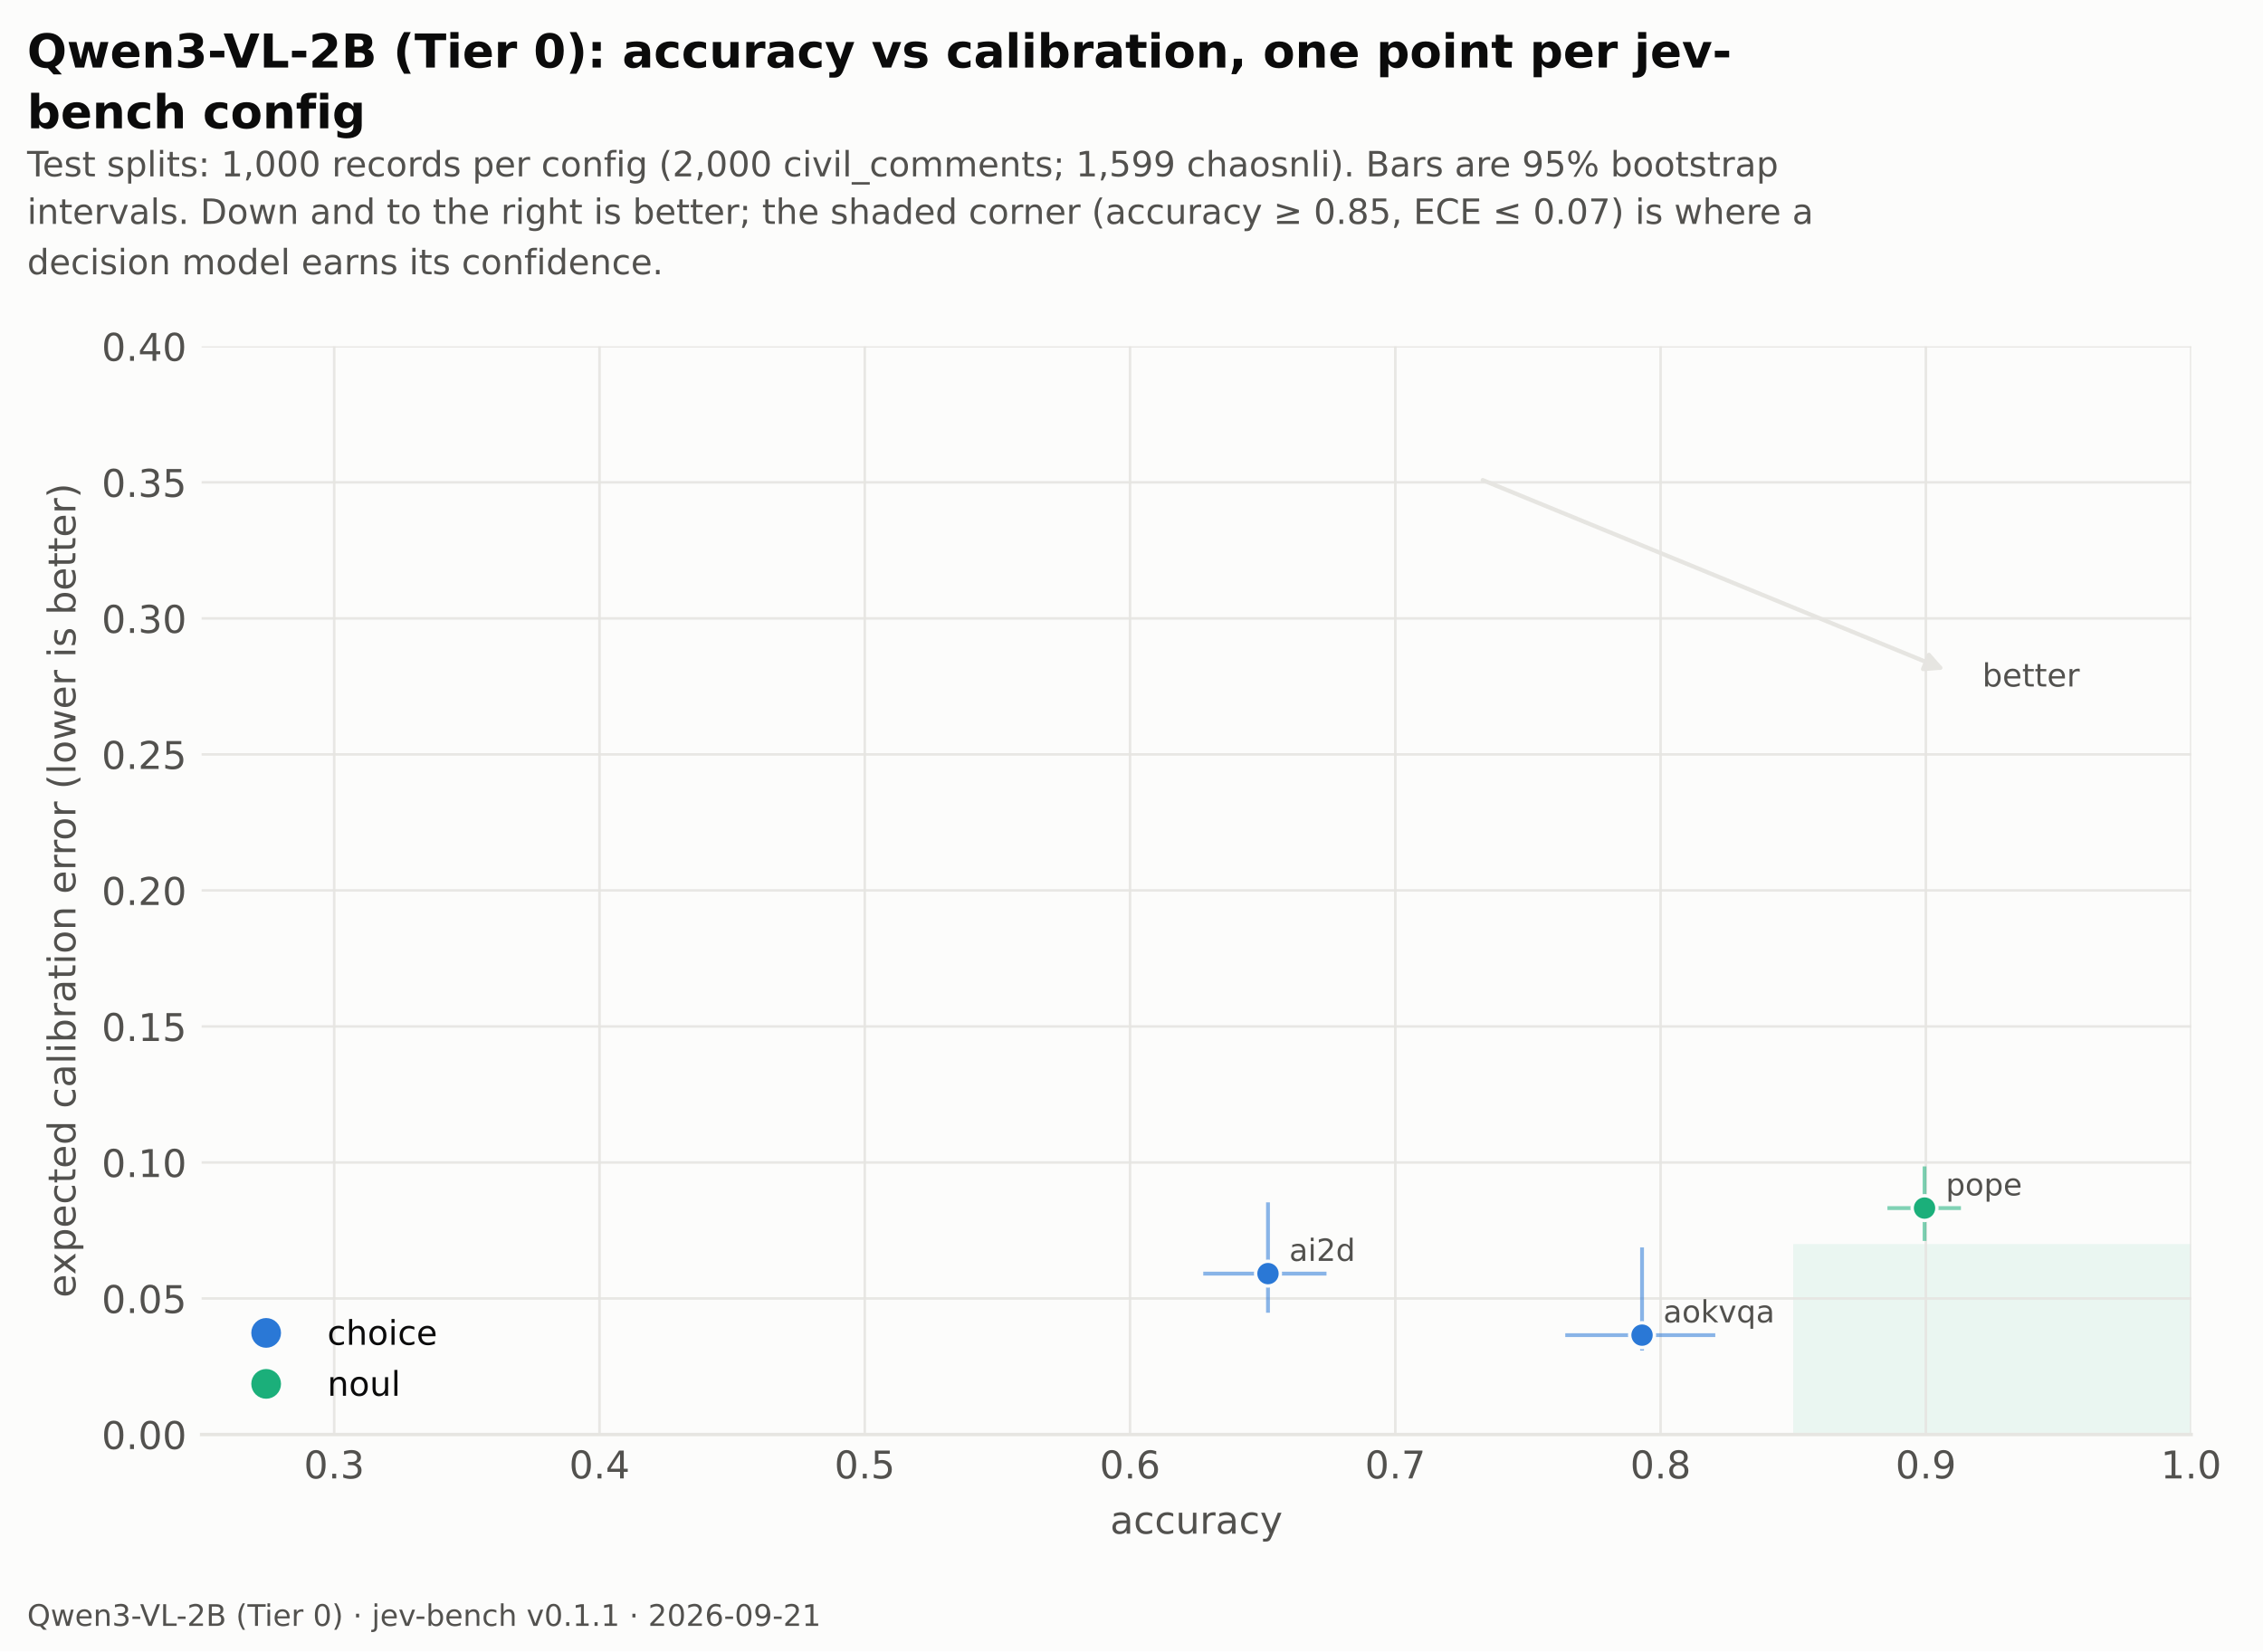
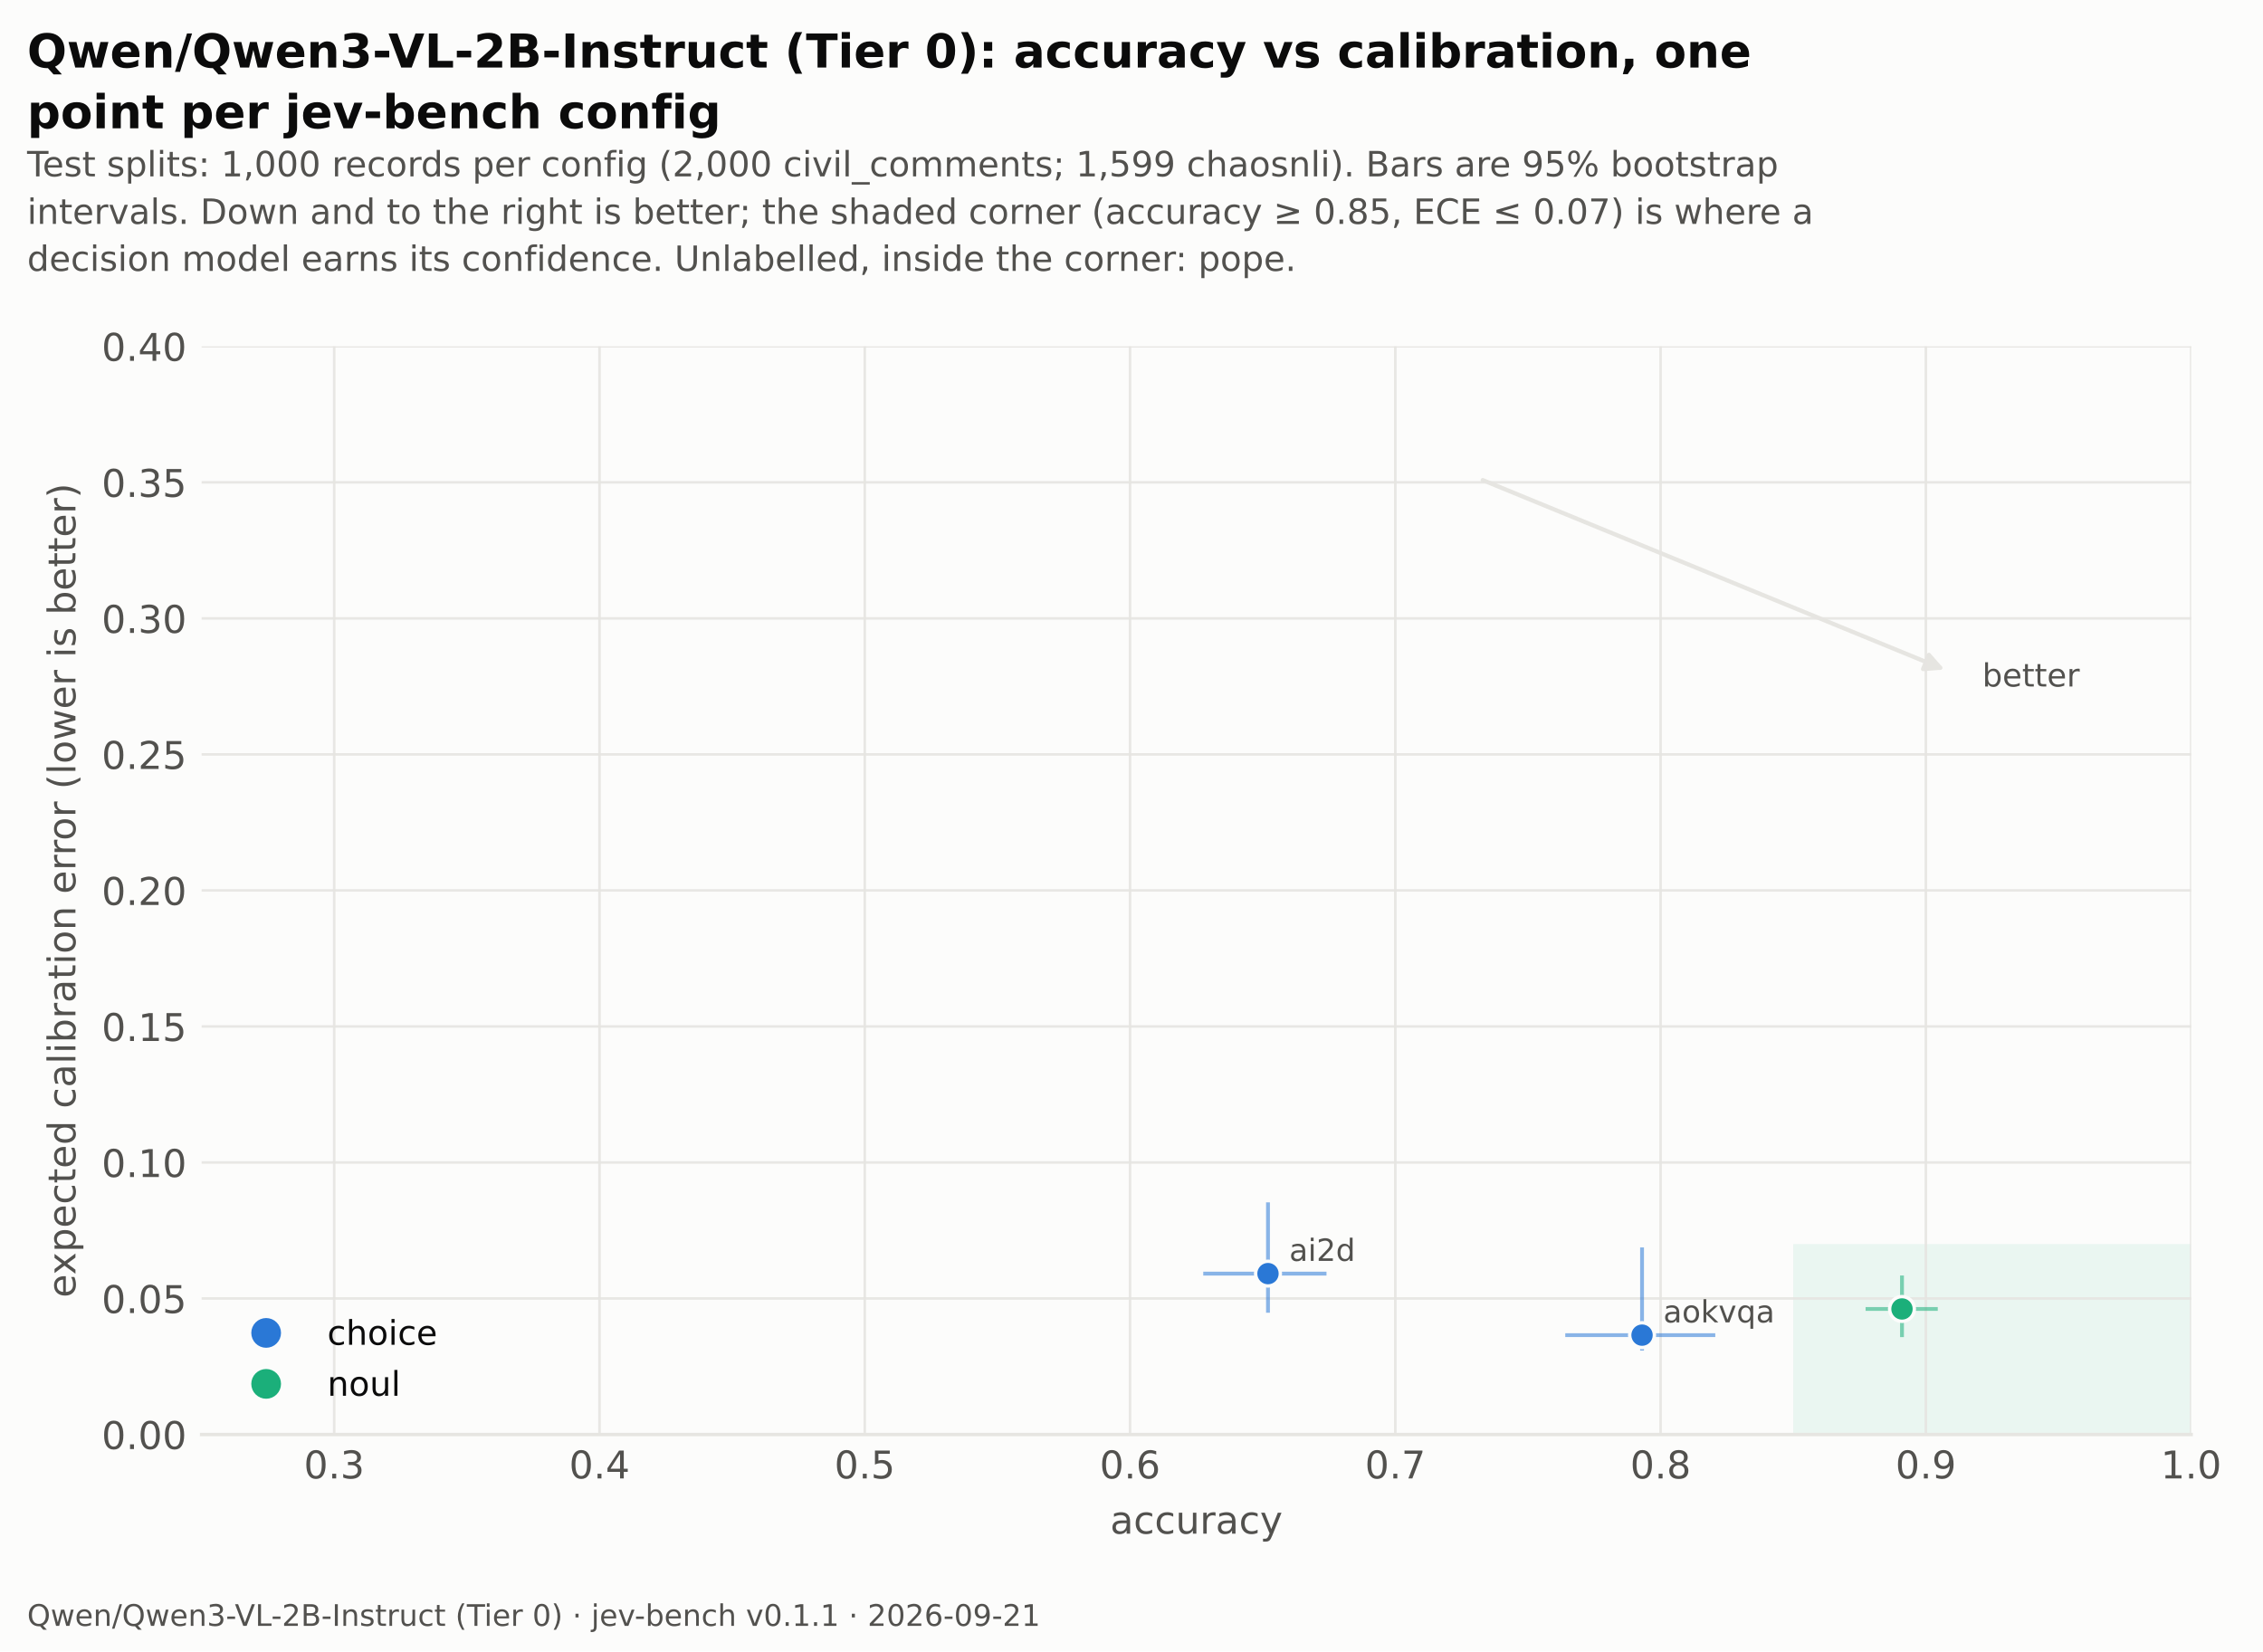
<svg xmlns="http://www.w3.org/2000/svg" xmlns:xlink="http://www.w3.org/1999/xlink" width="532.8pt" height="388.8pt" viewBox="0 0 532.8 388.8" version="1.1">
  <defs>
    <style type="text/css">*{stroke-linejoin: round; stroke-linecap: butt}</style>
  </defs>
  <g id="figure_1">
    <g id="patch_1">
      <path d="M 0 388.8  L 532.8 388.8  L 532.8 0  L 0 0  z " style="fill: #fcfcfb" />
    </g>
    <g id="axes_1">
      <g id="patch_2">
        <path d="M 47.462 337.74  L 515.88 337.74  L 515.88 81.539  L 47.462 81.539  z " style="fill: #fcfcfb" />
      </g>
      <g id="patch_3">
-         <path d="M 422.196 337.74  L 515.88 337.74  L 515.88 292.905  L 422.196 292.905  z " clip-path="url(#pe8e9626f25)" style="fill: #1baf7a; opacity: 0.08" />
+         <path d="M 422.196 337.74  L 515.88 337.74  L 515.88 292.905  L 422.196 292.905  z " clip-path="url(#pc8d73520eb)" style="fill: #1baf7a; opacity: 0.08" />
      </g>
      <g id="patch_4">
        <path d="M 349.099 113.042  Q 403.458 135.34 456.783 157.215  " style="fill: none; stroke: #e6e5e1; stroke-linecap: round" />
        <path d="M 454.135 154.183  L 456.783 157.215  L 452.769 157.514  z " style="fill: #e6e5e1; stroke: #e6e5e1; stroke-linecap: round" />
      </g>
      <g id="matplotlib.axis_1">
        <g id="xtick_1">
          <g id="line2d_1">
-             <path d="M 78.69 337.74  L 78.69 81.539  " clip-path="url(#pe8e9626f25)" style="fill: none; stroke: #e6e5e1; stroke-opacity: 0.9; stroke-width: 0.6; stroke-linecap: square" />
+             <path d="M 78.69 337.74  L 78.69 81.539  " clip-path="url(#pc8d73520eb)" style="fill: none; stroke: #e6e5e1; stroke-opacity: 0.9; stroke-width: 0.6; stroke-linecap: square" />
          </g>
          <g id="line2d_2" />
          <g id="text_1">
            <text style="font-size: 9px; font-family: 'DejaVu Sans'; text-anchor: middle; fill: #52514e" x="78.69" y="348.078" transform="rotate(-0 78.68997 348.0779)">0.3</text>
          </g>
        </g>
        <g id="xtick_2">
          <g id="line2d_3">
-             <path d="M 141.146 337.74  L 141.146 81.539  " clip-path="url(#pe8e9626f25)" style="fill: none; stroke: #e6e5e1; stroke-opacity: 0.9; stroke-width: 0.6; stroke-linecap: square" />
+             <path d="M 141.146 337.74  L 141.146 81.539  " clip-path="url(#pc8d73520eb)" style="fill: none; stroke: #e6e5e1; stroke-opacity: 0.9; stroke-width: 0.6; stroke-linecap: square" />
          </g>
          <g id="line2d_4" />
          <g id="text_2">
            <text style="font-size: 9px; font-family: 'DejaVu Sans'; text-anchor: middle; fill: #52514e" x="141.146" y="348.078" transform="rotate(-0 141.1457 348.0779)">0.4</text>
          </g>
        </g>
        <g id="xtick_3">
          <g id="line2d_5">
-             <path d="M 203.601 337.74  L 203.601 81.539  " clip-path="url(#pe8e9626f25)" style="fill: none; stroke: #e6e5e1; stroke-opacity: 0.9; stroke-width: 0.6; stroke-linecap: square" />
+             <path d="M 203.601 337.74  L 203.601 81.539  " clip-path="url(#pc8d73520eb)" style="fill: none; stroke: #e6e5e1; stroke-opacity: 0.9; stroke-width: 0.6; stroke-linecap: square" />
          </g>
          <g id="line2d_6" />
          <g id="text_3">
            <text style="font-size: 9px; font-family: 'DejaVu Sans'; text-anchor: middle; fill: #52514e" x="203.601" y="348.078" transform="rotate(-0 203.6014 348.0779)">0.5</text>
          </g>
        </g>
        <g id="xtick_4">
          <g id="line2d_7">
-             <path d="M 266.057 337.74  L 266.057 81.539  " clip-path="url(#pe8e9626f25)" style="fill: none; stroke: #e6e5e1; stroke-opacity: 0.9; stroke-width: 0.6; stroke-linecap: square" />
+             <path d="M 266.057 337.74  L 266.057 81.539  " clip-path="url(#pc8d73520eb)" style="fill: none; stroke: #e6e5e1; stroke-opacity: 0.9; stroke-width: 0.6; stroke-linecap: square" />
          </g>
          <g id="line2d_8" />
          <g id="text_4">
            <text style="font-size: 9px; font-family: 'DejaVu Sans'; text-anchor: middle; fill: #52514e" x="266.057" y="348.078" transform="rotate(-0 266.0571 348.0779)">0.6</text>
          </g>
        </g>
        <g id="xtick_5">
          <g id="line2d_9">
-             <path d="M 328.513 337.74  L 328.513 81.539  " clip-path="url(#pe8e9626f25)" style="fill: none; stroke: #e6e5e1; stroke-opacity: 0.9; stroke-width: 0.6; stroke-linecap: square" />
+             <path d="M 328.513 337.74  L 328.513 81.539  " clip-path="url(#pc8d73520eb)" style="fill: none; stroke: #e6e5e1; stroke-opacity: 0.9; stroke-width: 0.6; stroke-linecap: square" />
          </g>
          <g id="line2d_10" />
          <g id="text_5">
            <text style="font-size: 9px; font-family: 'DejaVu Sans'; text-anchor: middle; fill: #52514e" x="328.513" y="348.078" transform="rotate(-0 328.5128 348.0779)">0.7</text>
          </g>
        </g>
        <g id="xtick_6">
          <g id="line2d_11">
-             <path d="M 390.969 337.74  L 390.969 81.539  " clip-path="url(#pe8e9626f25)" style="fill: none; stroke: #e6e5e1; stroke-opacity: 0.9; stroke-width: 0.6; stroke-linecap: square" />
+             <path d="M 390.969 337.74  L 390.969 81.539  " clip-path="url(#pc8d73520eb)" style="fill: none; stroke: #e6e5e1; stroke-opacity: 0.9; stroke-width: 0.6; stroke-linecap: square" />
          </g>
          <g id="line2d_12" />
          <g id="text_6">
            <text style="font-size: 9px; font-family: 'DejaVu Sans'; text-anchor: middle; fill: #52514e" x="390.969" y="348.078" transform="rotate(-0 390.9686 348.0779)">0.8</text>
          </g>
        </g>
        <g id="xtick_7">
          <g id="line2d_13">
-             <path d="M 453.424 337.74  L 453.424 81.539  " clip-path="url(#pe8e9626f25)" style="fill: none; stroke: #e6e5e1; stroke-opacity: 0.9; stroke-width: 0.6; stroke-linecap: square" />
+             <path d="M 453.424 337.74  L 453.424 81.539  " clip-path="url(#pc8d73520eb)" style="fill: none; stroke: #e6e5e1; stroke-opacity: 0.9; stroke-width: 0.6; stroke-linecap: square" />
          </g>
          <g id="line2d_14" />
          <g id="text_7">
            <text style="font-size: 9px; font-family: 'DejaVu Sans'; text-anchor: middle; fill: #52514e" x="453.424" y="348.078" transform="rotate(-0 453.4243 348.0779)">0.9</text>
          </g>
        </g>
        <g id="xtick_8">
          <g id="line2d_15">
-             <path d="M 515.88 337.74  L 515.88 81.539  " clip-path="url(#pe8e9626f25)" style="fill: none; stroke: #e6e5e1; stroke-opacity: 0.9; stroke-width: 0.6; stroke-linecap: square" />
+             <path d="M 515.88 337.74  L 515.88 81.539  " clip-path="url(#pc8d73520eb)" style="fill: none; stroke: #e6e5e1; stroke-opacity: 0.9; stroke-width: 0.6; stroke-linecap: square" />
          </g>
          <g id="line2d_16" />
          <g id="text_8">
            <text style="font-size: 9px; font-family: 'DejaVu Sans'; text-anchor: middle; fill: #52514e" x="515.88" y="348.078" transform="rotate(-0 515.88 348.0779)">1.0</text>
          </g>
        </g>
        <g id="text_9">
          <text style="font-size: 9px; font-family: 'DejaVu Sans'; text-anchor: middle; fill: #52514e" x="281.671" y="361.078" transform="rotate(-0 281.6711 361.0779)">accuracy</text>
        </g>
      </g>
      <g id="matplotlib.axis_2">
        <g id="ytick_1">
          <g id="line2d_17">
-             <path d="M 47.462 337.74  L 515.88 337.74  " clip-path="url(#pe8e9626f25)" style="fill: none; stroke: #e6e5e1; stroke-opacity: 0.9; stroke-width: 0.6; stroke-linecap: square" />
+             <path d="M 47.462 337.74  L 515.88 337.74  " clip-path="url(#pc8d73520eb)" style="fill: none; stroke: #e6e5e1; stroke-opacity: 0.9; stroke-width: 0.6; stroke-linecap: square" />
          </g>
          <g id="line2d_18" />
          <g id="text_10">
            <text style="font-size: 9px; font-family: 'DejaVu Sans'; text-anchor: end; fill: #52514e" x="43.962" y="341.159" transform="rotate(-0 43.96211 341.1589)">0.00</text>
          </g>
        </g>
        <g id="ytick_2">
          <g id="line2d_19">
-             <path d="M 47.462 305.715  L 515.88 305.715  " clip-path="url(#pe8e9626f25)" style="fill: none; stroke: #e6e5e1; stroke-opacity: 0.9; stroke-width: 0.6; stroke-linecap: square" />
+             <path d="M 47.462 305.715  L 515.88 305.715  " clip-path="url(#pc8d73520eb)" style="fill: none; stroke: #e6e5e1; stroke-opacity: 0.9; stroke-width: 0.6; stroke-linecap: square" />
          </g>
          <g id="line2d_20" />
          <g id="text_11">
            <text style="font-size: 9px; font-family: 'DejaVu Sans'; text-anchor: end; fill: #52514e" x="43.962" y="309.134" transform="rotate(-0 43.96211 309.1338)">0.05</text>
          </g>
        </g>
        <g id="ytick_3">
          <g id="line2d_21">
-             <path d="M 47.462 273.69  L 515.88 273.69  " clip-path="url(#pe8e9626f25)" style="fill: none; stroke: #e6e5e1; stroke-opacity: 0.9; stroke-width: 0.6; stroke-linecap: square" />
+             <path d="M 47.462 273.69  L 515.88 273.69  " clip-path="url(#pc8d73520eb)" style="fill: none; stroke: #e6e5e1; stroke-opacity: 0.9; stroke-width: 0.6; stroke-linecap: square" />
          </g>
          <g id="line2d_22" />
          <g id="text_12">
            <text style="font-size: 9px; font-family: 'DejaVu Sans'; text-anchor: end; fill: #52514e" x="43.962" y="277.109" transform="rotate(-0 43.96211 277.1087)">0.10</text>
          </g>
        </g>
        <g id="ytick_4">
          <g id="line2d_23">
-             <path d="M 47.462 241.665  L 515.88 241.665  " clip-path="url(#pe8e9626f25)" style="fill: none; stroke: #e6e5e1; stroke-opacity: 0.9; stroke-width: 0.6; stroke-linecap: square" />
+             <path d="M 47.462 241.665  L 515.88 241.665  " clip-path="url(#pc8d73520eb)" style="fill: none; stroke: #e6e5e1; stroke-opacity: 0.9; stroke-width: 0.6; stroke-linecap: square" />
          </g>
          <g id="line2d_24" />
          <g id="text_13">
            <text style="font-size: 9px; font-family: 'DejaVu Sans'; text-anchor: end; fill: #52514e" x="43.962" y="245.084" transform="rotate(-0 43.96211 245.0836)">0.15</text>
          </g>
        </g>
        <g id="ytick_5">
          <g id="line2d_25">
-             <path d="M 47.462 209.639  L 515.88 209.639  " clip-path="url(#pe8e9626f25)" style="fill: none; stroke: #e6e5e1; stroke-opacity: 0.9; stroke-width: 0.6; stroke-linecap: square" />
+             <path d="M 47.462 209.639  L 515.88 209.639  " clip-path="url(#pc8d73520eb)" style="fill: none; stroke: #e6e5e1; stroke-opacity: 0.9; stroke-width: 0.6; stroke-linecap: square" />
          </g>
          <g id="line2d_26" />
          <g id="text_14">
            <text style="font-size: 9px; font-family: 'DejaVu Sans'; text-anchor: end; fill: #52514e" x="43.962" y="213.058" transform="rotate(-0 43.96211 213.0584)">0.20</text>
          </g>
        </g>
        <g id="ytick_6">
          <g id="line2d_27">
-             <path d="M 47.462 177.614  L 515.88 177.614  " clip-path="url(#pe8e9626f25)" style="fill: none; stroke: #e6e5e1; stroke-opacity: 0.9; stroke-width: 0.6; stroke-linecap: square" />
+             <path d="M 47.462 177.614  L 515.88 177.614  " clip-path="url(#pc8d73520eb)" style="fill: none; stroke: #e6e5e1; stroke-opacity: 0.9; stroke-width: 0.6; stroke-linecap: square" />
          </g>
          <g id="line2d_28" />
          <g id="text_15">
            <text style="font-size: 9px; font-family: 'DejaVu Sans'; text-anchor: end; fill: #52514e" x="43.962" y="181.033" transform="rotate(-0 43.96211 181.0333)">0.25</text>
          </g>
        </g>
        <g id="ytick_7">
          <g id="line2d_29">
-             <path d="M 47.462 145.589  L 515.88 145.589  " clip-path="url(#pe8e9626f25)" style="fill: none; stroke: #e6e5e1; stroke-opacity: 0.9; stroke-width: 0.6; stroke-linecap: square" />
+             <path d="M 47.462 145.589  L 515.88 145.589  " clip-path="url(#pc8d73520eb)" style="fill: none; stroke: #e6e5e1; stroke-opacity: 0.9; stroke-width: 0.6; stroke-linecap: square" />
          </g>
          <g id="line2d_30" />
          <g id="text_16">
            <text style="font-size: 9px; font-family: 'DejaVu Sans'; text-anchor: end; fill: #52514e" x="43.962" y="149.008" transform="rotate(-0 43.96211 149.0082)">0.30</text>
          </g>
        </g>
        <g id="ytick_8">
          <g id="line2d_31">
-             <path d="M 47.462 113.564  L 515.88 113.564  " clip-path="url(#pe8e9626f25)" style="fill: none; stroke: #e6e5e1; stroke-opacity: 0.9; stroke-width: 0.6; stroke-linecap: square" />
+             <path d="M 47.462 113.564  L 515.88 113.564  " clip-path="url(#pc8d73520eb)" style="fill: none; stroke: #e6e5e1; stroke-opacity: 0.9; stroke-width: 0.6; stroke-linecap: square" />
          </g>
          <g id="line2d_32" />
          <g id="text_17">
            <text style="font-size: 9px; font-family: 'DejaVu Sans'; text-anchor: end; fill: #52514e" x="43.962" y="116.983" transform="rotate(-0 43.96211 116.983)">0.35</text>
          </g>
        </g>
        <g id="ytick_9">
          <g id="line2d_33">
-             <path d="M 47.462 81.539  L 515.88 81.539  " clip-path="url(#pe8e9626f25)" style="fill: none; stroke: #e6e5e1; stroke-opacity: 0.9; stroke-width: 0.6; stroke-linecap: square" />
+             <path d="M 47.462 81.539  L 515.88 81.539  " clip-path="url(#pc8d73520eb)" style="fill: none; stroke: #e6e5e1; stroke-opacity: 0.9; stroke-width: 0.6; stroke-linecap: square" />
          </g>
          <g id="line2d_34" />
          <g id="text_18">
            <text style="font-size: 9px; font-family: 'DejaVu Sans'; text-anchor: end; fill: #52514e" x="43.962" y="84.958" transform="rotate(-0 43.96211 84.95789)">0.40</text>
          </g>
        </g>
        <g id="text_19">
          <text style="font-size: 9px; font-family: 'DejaVu Sans'; text-anchor: middle; fill: #52514e" x="17.761" y="209.639" transform="rotate(-90 17.76094 209.6395)">expected calibration error (lower is better)</text>
        </g>
      </g>
      <g id="line2d_35">
-         <path d="M 283.743 299.857  L 311.858 299.857  " clip-path="url(#pe8e9626f25)" style="fill: none; stroke: #2a78d6; stroke-opacity: 0.55; stroke-width: 0.9; stroke-linecap: square" />
+         <path d="M 283.743 299.857  L 311.858 299.857  " clip-path="url(#pc8d73520eb)" style="fill: none; stroke: #2a78d6; stroke-opacity: 0.55; stroke-width: 0.9; stroke-linecap: square" />
      </g>
      <g id="line2d_36">
-         <path d="M 298.534 308.615  L 298.534 283.534  " clip-path="url(#pe8e9626f25)" style="fill: none; stroke: #2a78d6; stroke-opacity: 0.55; stroke-width: 0.9; stroke-linecap: square" />
+         <path d="M 298.534 308.615  L 298.534 283.534  " clip-path="url(#pc8d73520eb)" style="fill: none; stroke: #2a78d6; stroke-opacity: 0.55; stroke-width: 0.9; stroke-linecap: square" />
      </g>
      <g id="line2d_37">
-         <path d="M 368.975 314.342  L 403.393 314.342  " clip-path="url(#pe8e9626f25)" style="fill: none; stroke: #2a78d6; stroke-opacity: 0.55; stroke-width: 0.9; stroke-linecap: square" />
+         <path d="M 368.975 314.342  L 403.393 314.342  " clip-path="url(#pc8d73520eb)" style="fill: none; stroke: #2a78d6; stroke-opacity: 0.55; stroke-width: 0.9; stroke-linecap: square" />
      </g>
      <g id="line2d_38">
-         <path d="M 386.603 317.544  L 386.603 294.145  " clip-path="url(#pe8e9626f25)" style="fill: none; stroke: #2a78d6; stroke-opacity: 0.55; stroke-width: 0.9; stroke-linecap: square" />
+         <path d="M 386.603 317.544  L 386.603 294.145  " clip-path="url(#pc8d73520eb)" style="fill: none; stroke: #2a78d6; stroke-opacity: 0.55; stroke-width: 0.9; stroke-linecap: square" />
      </g>
      <g id="line2d_39">
-         <path d="M 444.829 284.428  L 461.231 284.428  " clip-path="url(#pe8e9626f25)" style="fill: none; stroke: #1baf7a; stroke-opacity: 0.55; stroke-width: 0.9; stroke-linecap: square" />
+         <path d="M 439.684 308.178  L 455.774 308.178  " clip-path="url(#pc8d73520eb)" style="fill: none; stroke: #1baf7a; stroke-opacity: 0.55; stroke-width: 0.9; stroke-linecap: square" />
      </g>
      <g id="line2d_40">
-         <path d="M 453.112 291.704  L 453.112 275.061  " clip-path="url(#pe8e9626f25)" style="fill: none; stroke: #1baf7a; stroke-opacity: 0.55; stroke-width: 0.9; stroke-linecap: square" />
+         <path d="M 447.803 314.352  L 447.803 300.751  " clip-path="url(#pc8d73520eb)" style="fill: none; stroke: #1baf7a; stroke-opacity: 0.55; stroke-width: 0.9; stroke-linecap: square" />
      </g>
      <g id="patch_5">
        <path d="M 47.462 337.74  L 515.88 337.74  " style="fill: none; stroke: #e6e5e1; stroke-width: 0.8; stroke-linejoin: miter; stroke-linecap: square" />
      </g>
      <g id="PathCollection_1">
        <defs>
-           <path id="mf639cbb27f" d="M 0 2.915  C 0.773 2.915 1.515 2.608 2.062 2.062  C 2.608 1.515 2.915 0.773 2.915 0  C 2.915 -0.773 2.608 -1.515 2.062 -2.062  C 1.515 -2.608 0.773 -2.915 0 -2.915  C -0.773 -2.915 -1.515 -2.608 -2.062 -2.062  C -2.608 -1.515 -2.915 -0.773 -2.915 0  C -2.915 0.773 -2.608 1.515 -2.062 2.062  C -1.515 2.608 -0.773 2.915 0 2.915  z " style="stroke: #fcfcfb; stroke-width: 0.8" />
+           <path id="mf3be0740ef" d="M 0 2.915  C 0.773 2.915 1.515 2.608 2.062 2.062  C 2.608 1.515 2.915 0.773 2.915 0  C 2.915 -0.773 2.608 -1.515 2.062 -2.062  C 1.515 -2.608 0.773 -2.915 0 -2.915  C -0.773 -2.915 -1.515 -2.608 -2.062 -2.062  C -2.608 -1.515 -2.915 -0.773 -2.915 0  C -2.915 0.773 -2.608 1.515 -2.062 2.062  C -1.515 2.608 -0.773 2.915 0 2.915  z " style="stroke: #fcfcfb; stroke-width: 0.8" />
        </defs>
-         <g clip-path="url(#pe8e9626f25)">
-           <use xlink:href="#mf639cbb27f" x="298.534" y="299.857" style="fill: #2a78d6; stroke: #fcfcfb; stroke-width: 0.8" />
+         <g clip-path="url(#pc8d73520eb)">
+           <use xlink:href="#mf3be0740ef" x="298.534" y="299.857" style="fill: #2a78d6; stroke: #fcfcfb; stroke-width: 0.8" />
        </g>
      </g>
      <g id="PathCollection_2">
-         <g clip-path="url(#pe8e9626f25)">
-           <use xlink:href="#mf639cbb27f" x="386.603" y="314.342" style="fill: #2a78d6; stroke: #fcfcfb; stroke-width: 0.8" />
+         <g clip-path="url(#pc8d73520eb)">
+           <use xlink:href="#mf3be0740ef" x="386.603" y="314.342" style="fill: #2a78d6; stroke: #fcfcfb; stroke-width: 0.8" />
        </g>
      </g>
      <g id="PathCollection_3">
        <defs>
-           <path id="m258732da35" d="M 0 2.915  C 0.773 2.915 1.515 2.608 2.062 2.062  C 2.608 1.515 2.915 0.773 2.915 0  C 2.915 -0.773 2.608 -1.515 2.062 -2.062  C 1.515 -2.608 0.773 -2.915 0 -2.915  C -0.773 -2.915 -1.515 -2.608 -2.062 -2.062  C -2.608 -1.515 -2.915 -0.773 -2.915 0  C -2.915 0.773 -2.608 1.515 -2.062 2.062  C -1.515 2.608 -0.773 2.915 0 2.915  z " style="stroke: #fcfcfb; stroke-width: 0.8" />
+           <path id="mec7d55d7a0" d="M 0 2.915  C 0.773 2.915 1.515 2.608 2.062 2.062  C 2.608 1.515 2.915 0.773 2.915 0  C 2.915 -0.773 2.608 -1.515 2.062 -2.062  C 1.515 -2.608 0.773 -2.915 0 -2.915  C -0.773 -2.915 -1.515 -2.608 -2.062 -2.062  C -2.608 -1.515 -2.915 -0.773 -2.915 0  C -2.915 0.773 -2.608 1.515 -2.062 2.062  C -1.515 2.608 -0.773 2.915 0 2.915  z " style="stroke: #fcfcfb; stroke-width: 0.8" />
        </defs>
-         <g clip-path="url(#pe8e9626f25)">
-           <use xlink:href="#m258732da35" x="453.112" y="284.428" style="fill: #1baf7a; stroke: #fcfcfb; stroke-width: 0.8" />
+         <g clip-path="url(#pc8d73520eb)">
+           <use xlink:href="#mec7d55d7a0" x="447.803" y="308.178" style="fill: #1baf7a; stroke: #fcfcfb; stroke-width: 0.8" />
        </g>
      </g>
      <g id="text_20">
        <text style="font-size: 7.5px; font-family: 'DejaVu Sans'; text-anchor: start; fill: #52514e" x="466.696" y="161.629" transform="rotate(-0 466.6961 161.6288)">better</text>
      </g>
      <g id="text_21">
        <text style="font-size: 7.2px; font-family: 'DejaVu Sans'; text-anchor: start; fill: #52514e" x="303.534" y="296.857" transform="rotate(-0 303.5341 296.8571)">ai2d</text>
      </g>
      <g id="text_22">
        <text style="font-size: 7.2px; font-family: 'DejaVu Sans'; text-anchor: start; fill: #52514e" x="391.603" y="311.342" transform="rotate(-0 391.6034 311.3415)">aokvqa</text>
-       </g>
-       <g id="text_23">
-         <text style="font-size: 7.2px; font-family: 'DejaVu Sans'; text-anchor: start; fill: #52514e" x="458.112" y="281.428" transform="rotate(-0 458.112 281.4281)">pope</text>
      </g>
      <g id="legend_1">
        <g id="line2d_41">
          <path d="M 54.662 313.817  L 62.662 313.817  L 70.662 313.817  " style="fill: none" />
          <defs>
-             <path id="m1b13b690a3" d="M 0 3  C 0.796 3 1.559 2.684 2.121 2.121  C 2.684 1.559 3 0.796 3 0  C 3 -0.796 2.684 -1.559 2.121 -2.121  C 1.559 -2.684 0.796 -3 0 -3  C -0.796 -3 -1.559 -2.684 -2.121 -2.121  C -2.684 -1.559 -3 -0.796 -3 0  C -3 0.796 -2.684 1.559 -2.121 2.121  C -1.559 2.684 -0.796 3 0 3  z " style="stroke: #2a78d6" />
+             <path id="mbcb8cdde7b" d="M 0 3  C 0.796 3 1.559 2.684 2.121 2.121  C 2.684 1.559 3 0.796 3 0  C 3 -0.796 2.684 -1.559 2.121 -2.121  C 1.559 -2.684 0.796 -3 0 -3  C -0.796 -3 -1.559 -2.684 -2.121 -2.121  C -2.684 -1.559 -3 -0.796 -3 0  C -3 0.796 -2.684 1.559 -2.121 2.121  C -1.559 2.684 -0.796 3 0 3  z " style="stroke: #2a78d6" />
          </defs>
          <g>
-             <use xlink:href="#m1b13b690a3" x="62.662" y="313.817" style="fill: #2a78d6; stroke: #2a78d6" />
-           </g>
-         </g>
-         <g id="text_24">
+             <use xlink:href="#mbcb8cdde7b" x="62.662" y="313.817" style="fill: #2a78d6; stroke: #2a78d6" />
+           </g>
+         </g>
+         <g id="text_23">
          <text style="font-size: 8px; font-family: 'DejaVu Sans'; text-anchor: start; fill: #0b0b0b" x="77.062" y="316.618" transform="rotate(-0 77.06211 316.6175)">choice</text>
        </g>
        <g id="line2d_42">
          <path d="M 54.662 325.818  L 62.662 325.818  L 70.662 325.818  " style="fill: none" />
          <defs>
-             <path id="m713cf39f8a" d="M 0 3  C 0.796 3 1.559 2.684 2.121 2.121  C 2.684 1.559 3 0.796 3 0  C 3 -0.796 2.684 -1.559 2.121 -2.121  C 1.559 -2.684 0.796 -3 0 -3  C -0.796 -3 -1.559 -2.684 -2.121 -2.121  C -2.684 -1.559 -3 -0.796 -3 0  C -3 0.796 -2.684 1.559 -2.121 2.121  C -1.559 2.684 -0.796 3 0 3  z " style="stroke: #1baf7a" />
+             <path id="ma613df1f47" d="M 0 3  C 0.796 3 1.559 2.684 2.121 2.121  C 2.684 1.559 3 0.796 3 0  C 3 -0.796 2.684 -1.559 2.121 -2.121  C 1.559 -2.684 0.796 -3 0 -3  C -0.796 -3 -1.559 -2.684 -2.121 -2.121  C -2.684 -1.559 -3 -0.796 -3 0  C -3 0.796 -2.684 1.559 -2.121 2.121  C -1.559 2.684 -0.796 3 0 3  z " style="stroke: #1baf7a" />
          </defs>
          <g>
-             <use xlink:href="#m713cf39f8a" x="62.662" y="325.818" style="fill: #1baf7a; stroke: #1baf7a" />
-           </g>
-         </g>
-         <g id="text_25">
+             <use xlink:href="#ma613df1f47" x="62.662" y="325.818" style="fill: #1baf7a; stroke: #1baf7a" />
+           </g>
+         </g>
+         <g id="text_24">
          <text style="font-size: 8px; font-family: 'DejaVu Sans'; text-anchor: start; fill: #0b0b0b" x="77.062" y="328.618" transform="rotate(-0 77.06211 328.6181)">noul</text>
        </g>
      </g>
    </g>
+     <g id="text_25">
+       <text style="font-weight: 600; font-size: 11px; font-family: 'DejaVu Sans'; fill: #0b0b0b" transform="translate(6.3936 15.90234)">Qwen/Qwen3-VL-2B-Instruct (Tier 0): accuracy vs calibration, one</text>
+       <text style="font-weight: 600; font-size: 11px; font-family: 'DejaVu Sans'; fill: #0b0b0b" transform="translate(6.3936 30.20234)">point per jev-bench config</text>
+     </g>
    <g id="text_26">
-       <text style="font-weight: 600; font-size: 11px; font-family: 'DejaVu Sans'; fill: #0b0b0b" transform="translate(6.3936 15.90234)">Qwen3-VL-2B (Tier 0): accuracy vs calibration, one point per jev-</text>
-       <text style="font-weight: 600; font-size: 11px; font-family: 'DejaVu Sans'; fill: #0b0b0b" transform="translate(6.3936 30.20234)">bench config</text>
-     </g>
-     <g id="text_27">
      <text style="font-size: 8.2px; font-family: 'DejaVu Sans'; fill: #52514e" transform="translate(6.3936 41.52366)">Test splits: 1,000 records per config (2,000 civil_comments; 1,599 chaosnli). Bars are 95% bootstrap</text>
      <text style="font-size: 8.2px; font-family: 'DejaVu Sans'; fill: #52514e" transform="translate(6.3936 52.70769)">intervals. Down and to the right is better; the shaded corner (accuracy ≥ 0.85, ECE ≤ 0.07) is where a</text>
-       <text style="font-size: 8.2px; font-family: 'DejaVu Sans'; fill: #52514e" transform="translate(6.3936 64.57206)">decision model earns its confidence.</text>
-     </g>
-     <g id="text_28">
-       <text style="font-size: 7px; font-family: 'DejaVu Sans'; text-anchor: start; fill: #52514e" x="6.394" y="382.798" transform="rotate(-0 6.3936 382.7984)">Qwen3-VL-2B (Tier 0) · jev-bench v0.1.1 · 2026-09-21</text>
+       <text style="font-size: 8.2px; font-family: 'DejaVu Sans'; fill: #52514e" transform="translate(6.3936 63.77769)">decision model earns its confidence.  Unlabelled, inside the corner: pope.</text>
+     </g>
+     <g id="text_27">
+       <text style="font-size: 7px; font-family: 'DejaVu Sans'; text-anchor: start; fill: #52514e" x="6.394" y="382.798" transform="rotate(-0 6.3936 382.7984)">Qwen/Qwen3-VL-2B-Instruct (Tier 0) · jev-bench v0.1.1 · 2026-09-21</text>
    </g>
  </g>
  <defs>
-     <clipPath id="pe8e9626f25">
+     <clipPath id="pc8d73520eb">
      <rect x="47.462" y="81.539" width="468.418" height="256.201" />
    </clipPath>
  </defs>
</svg>
